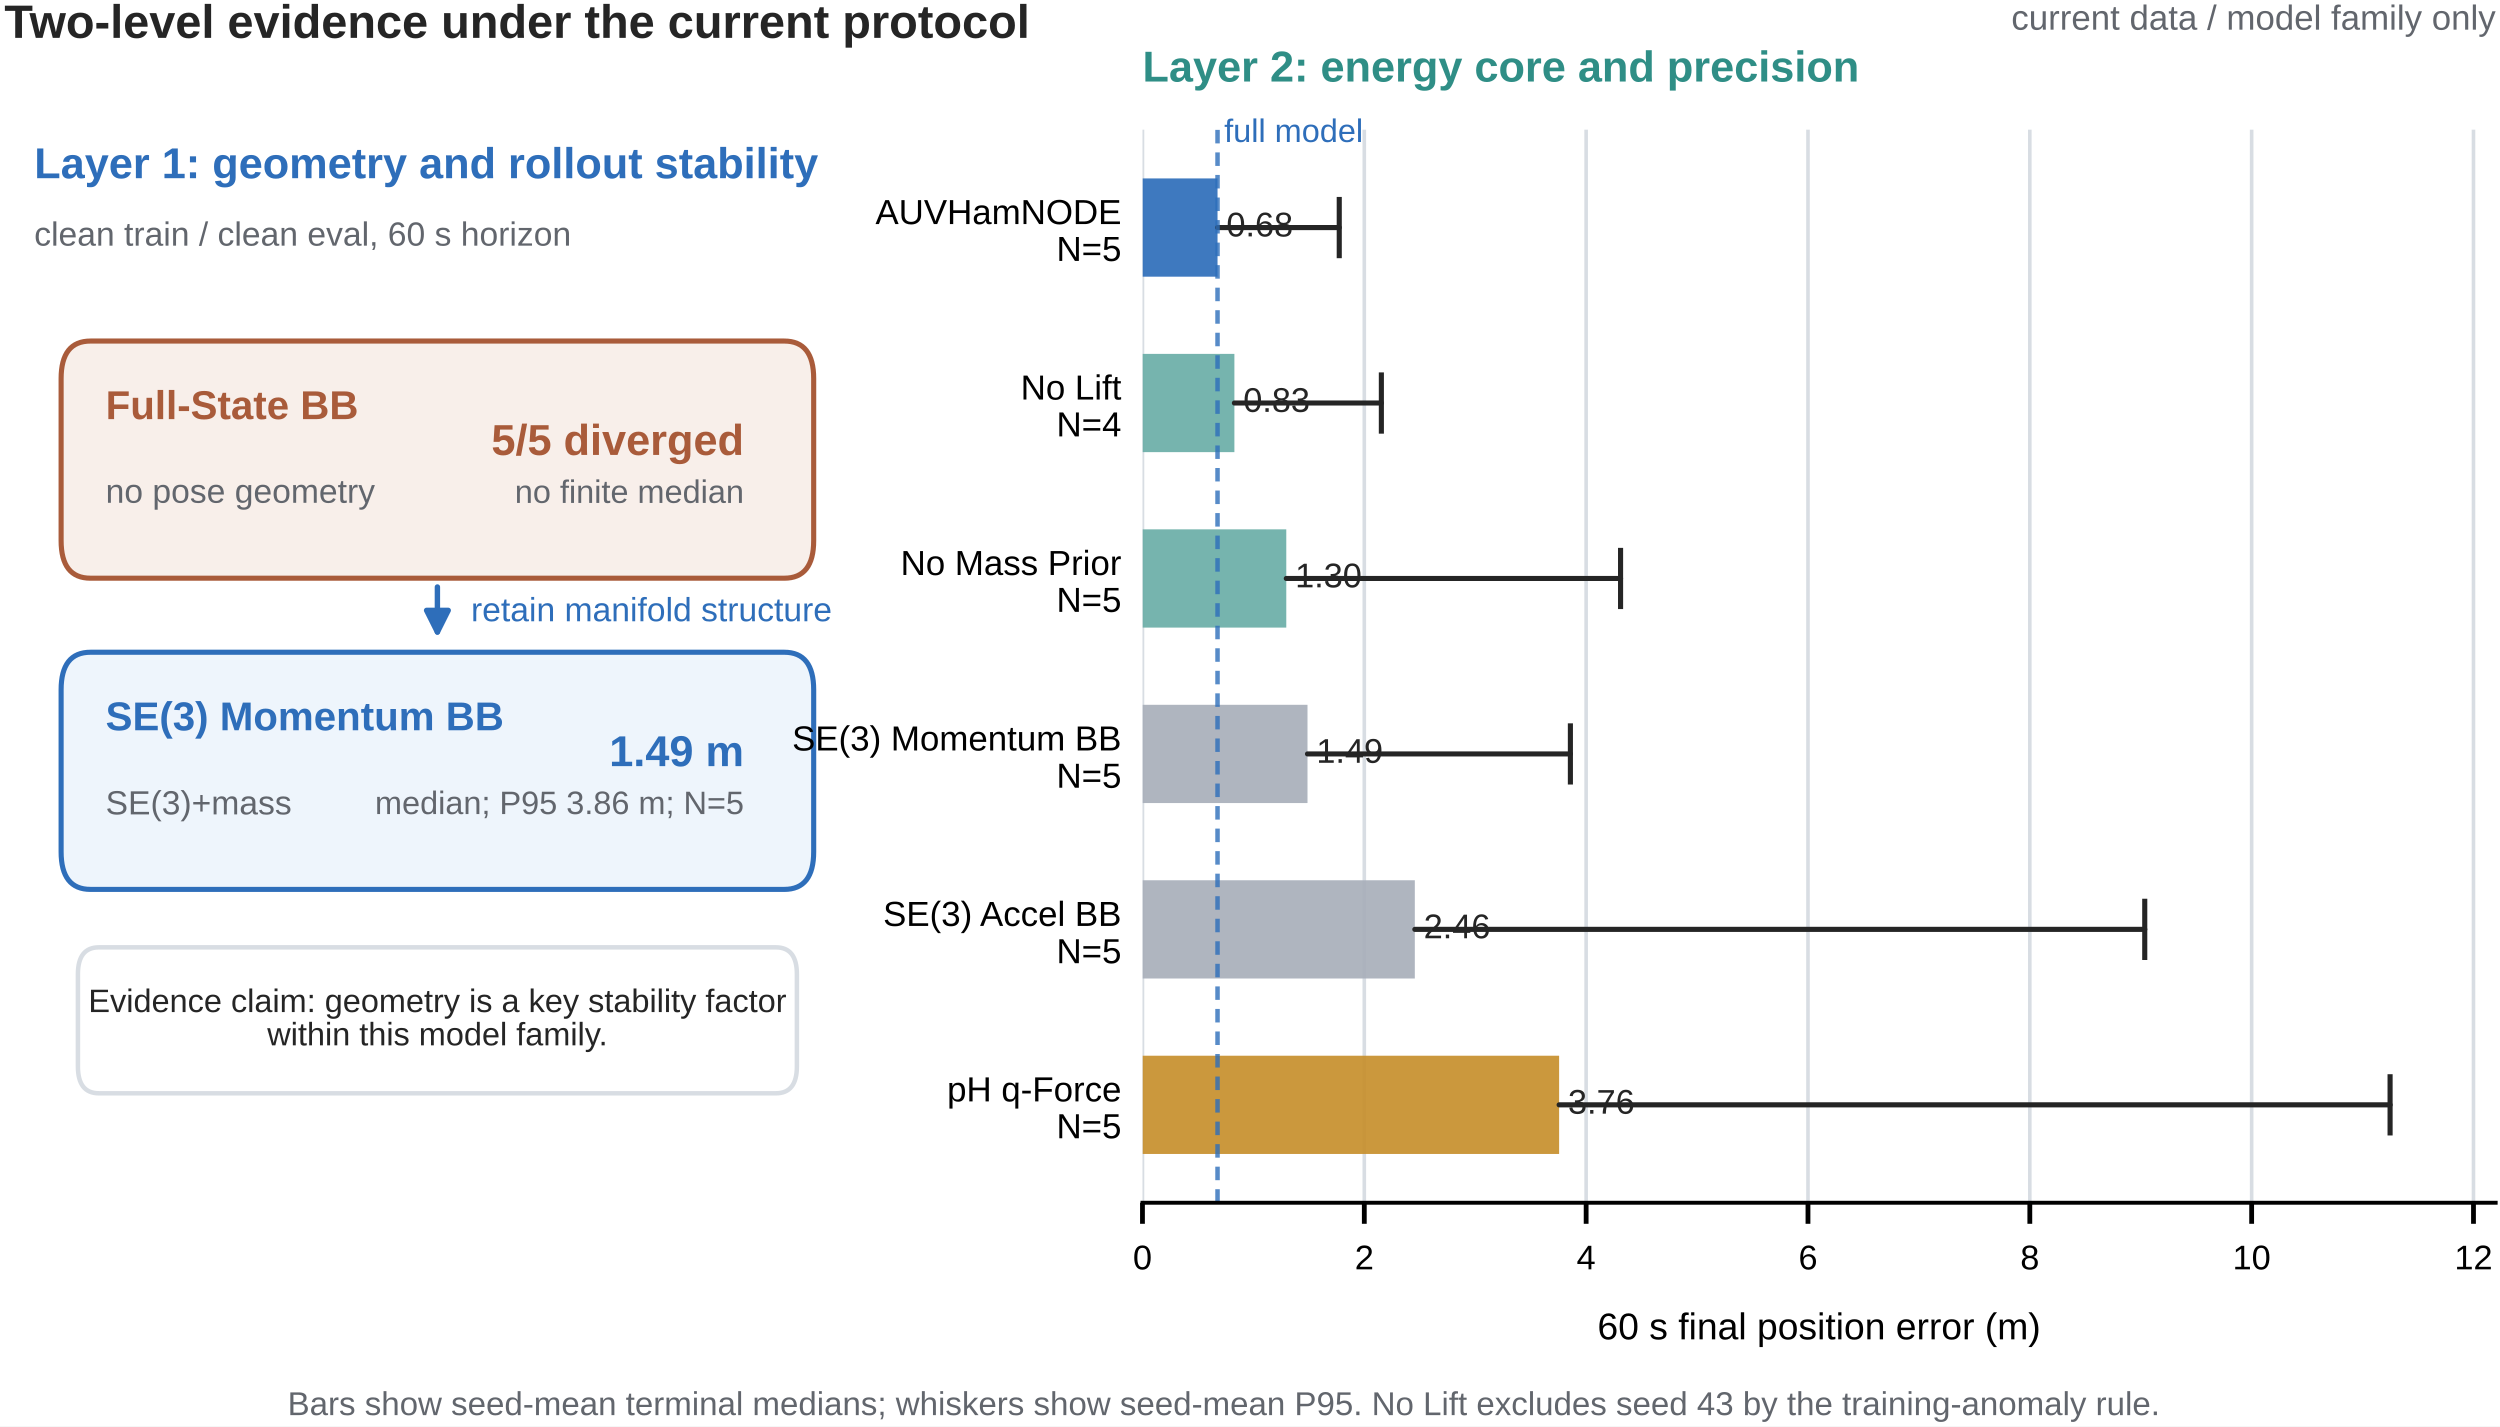
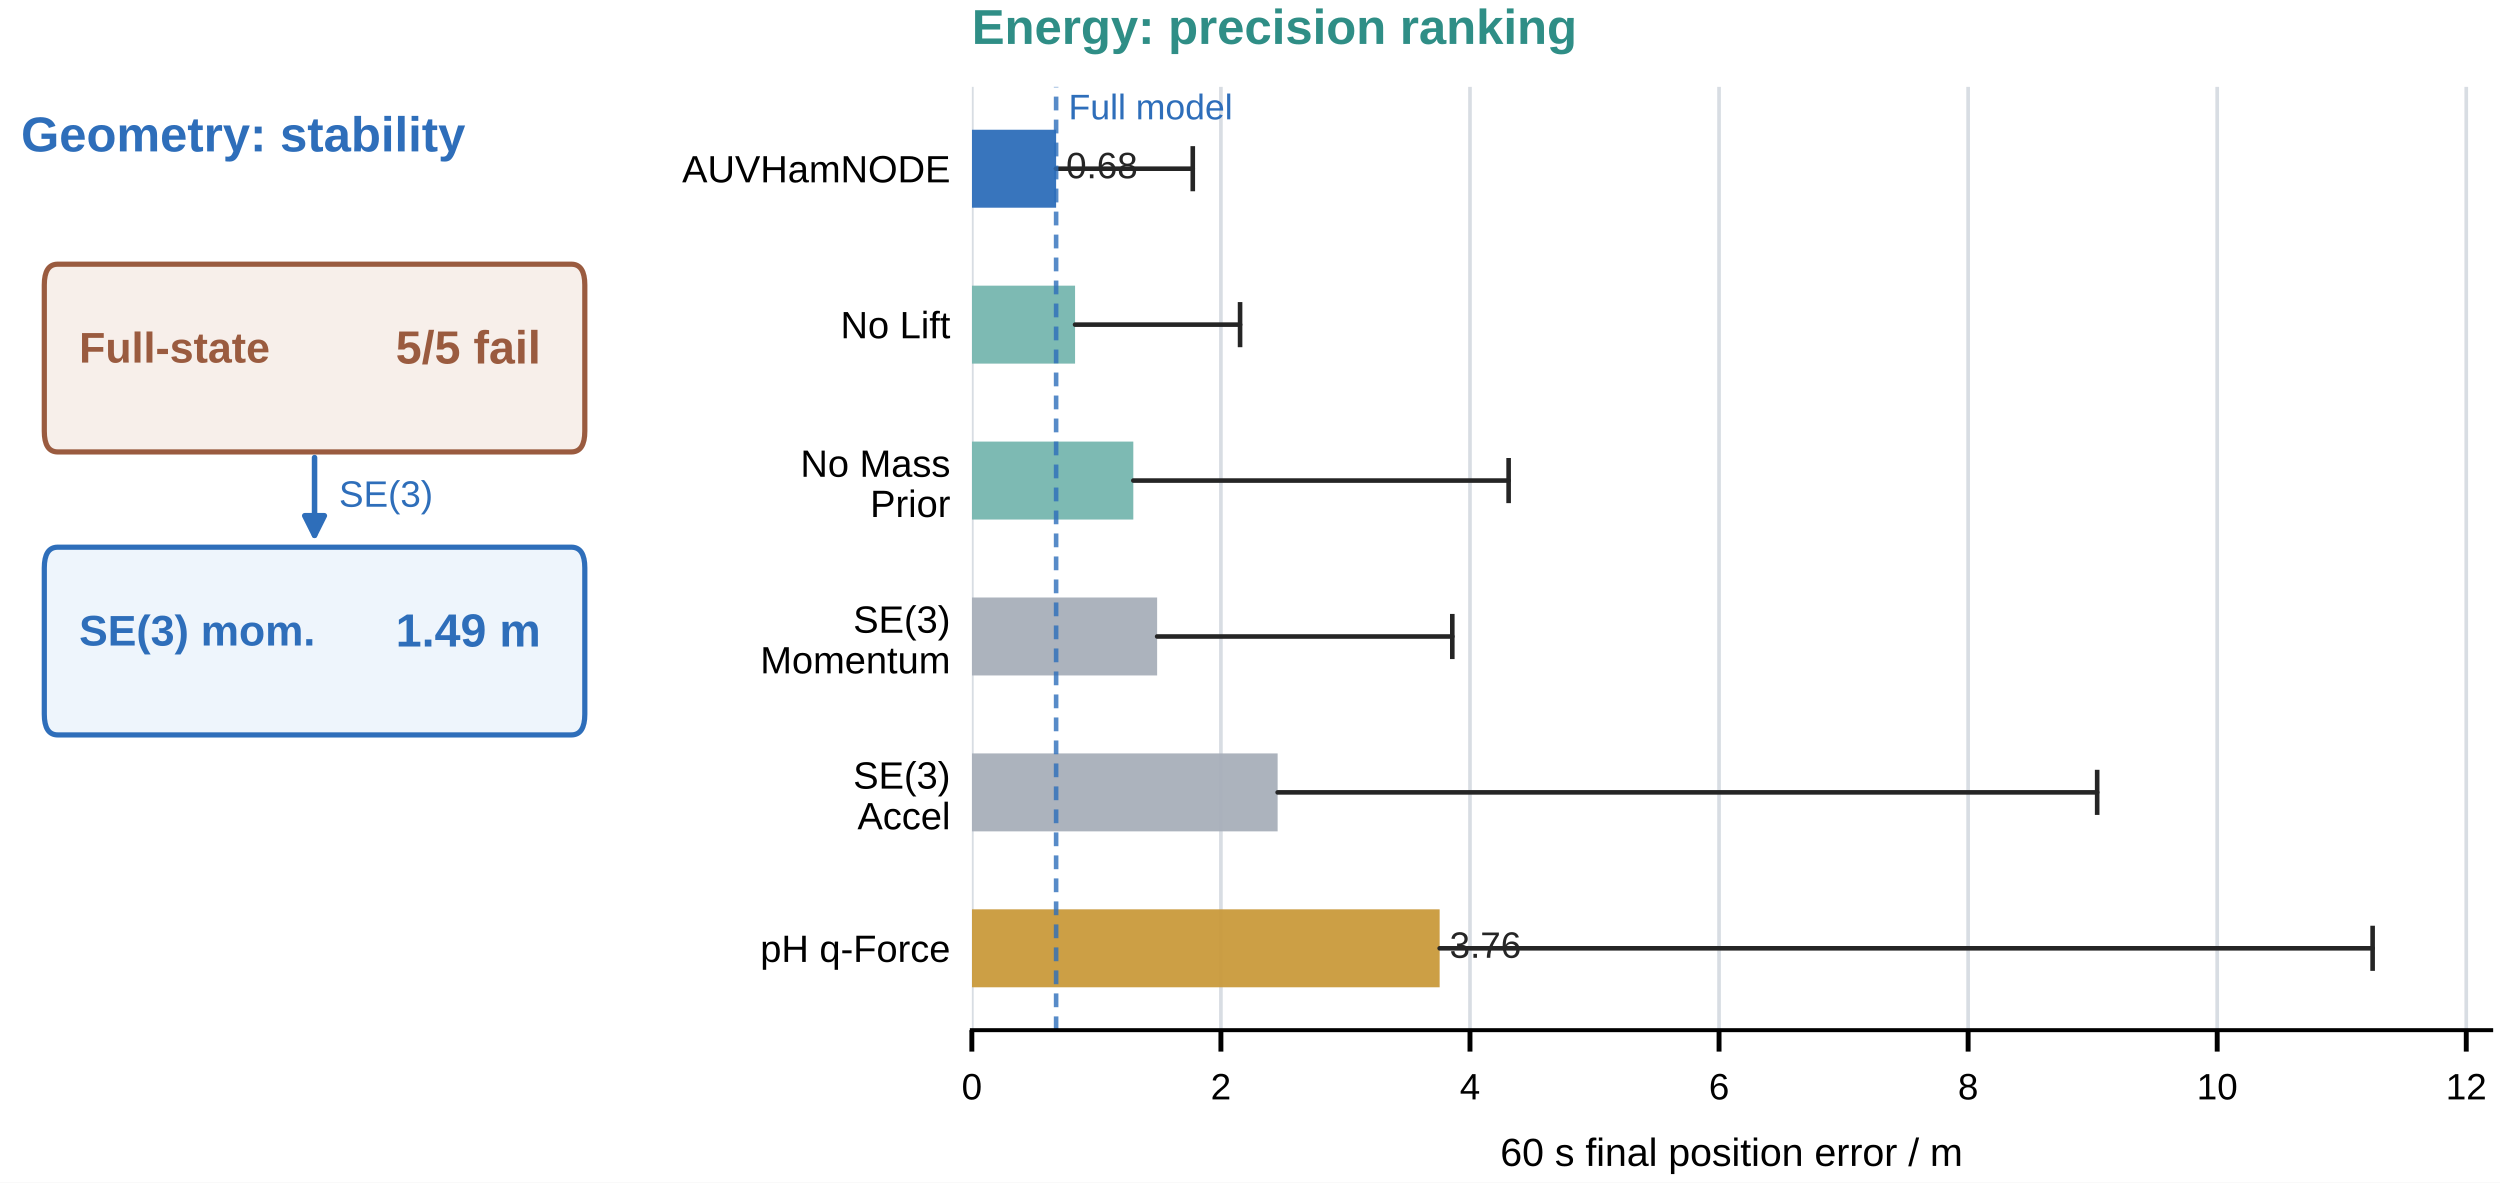
- <svg xmlns="http://www.w3.org/2000/svg" xmlns:xlink="http://www.w3.org/1999/xlink" width="415.944pt" height="237.319pt" viewBox="0 0 415.944 237.319" version="1.1">
+ <svg xmlns="http://www.w3.org/2000/svg" xmlns:xlink="http://www.w3.org/1999/xlink" width="407.714pt" height="192.863pt" viewBox="0 0 407.714 192.863" version="1.1">
  <defs>
    <style type="text/css">*{stroke-linejoin: round; stroke-linecap: butt}</style>
  </defs>
  <g id="figure_1">
    <g id="patch_1">
-       <path d="M 0 237.319  L 415.944 237.319  L 415.944 0  L 0 0  z " style="fill: #ffffff" />
+       <path d="M 0 192.863  L 407.714 192.863  L 407.714 0  L 0 0  z " style="fill: #ffffff" />
    </g>
    <g id="axes_1">
      <g id="patch_2">
-         <path d="M 15.059 96.2  L 130.488 96.2  Q 135.379 96.2 135.379 89.951  L 135.379 62.992  Q 135.379 56.743 130.488 56.743  L 15.059 56.743  Q 10.168 56.743 10.168 62.992  L 10.168 89.951  Q 10.168 96.2 15.059 96.2  z " clip-path="url(#p866311e437)" style="fill: #f8efea; stroke: #a95b3a; stroke-width: 0.85; stroke-linejoin: miter" />
+         <path d="M 9.417 73.702  L 93.179 73.702  Q 95.373 73.702 95.373 70.317  L 95.373 46.472  Q 95.373 43.088 93.179 43.088  L 9.417 43.088  Q 7.224 43.088 7.224 46.472  L 7.224 70.317  Q 7.224 73.702 9.417 73.702  z " clip-path="url(#p7a6b2b78d6)" style="fill: #f7efea; stroke: #9a5b3f; stroke-width: 0.85; stroke-linejoin: miter" />
      </g>
      <g id="patch_3">
-         <path d="M 15.059 147.976  L 130.488 147.976  Q 135.379 147.976 135.379 141.728  L 135.379 114.768  Q 135.379 108.519 130.488 108.519  L 15.059 108.519  Q 10.168 108.519 10.168 114.768  L 10.168 141.728  Q 10.168 147.976 15.059 147.976  z " clip-path="url(#p866311e437)" style="fill: #eef5fc; stroke: #2e6eba; stroke-width: 0.85; stroke-linejoin: miter" />
+         <path d="M 9.417 119.854  L 93.179 119.854  Q 95.373 119.854 95.373 116.469  L 95.373 92.624  Q 95.373 89.24 93.179 89.24  L 9.417 89.24  Q 7.224 89.24 7.224 92.624  L 7.224 116.469  Q 7.224 119.854 9.417 119.854  z " clip-path="url(#p7a6b2b78d6)" style="fill: #eef5fc; stroke: #2e6eba; stroke-width: 0.85; stroke-linejoin: miter" />
+       </g>
+       <g id="text_1">
+         <text style="font-weight: 700; font-size: 8px; font-family: 'Arial', 'Helvetica', 'DejaVu Sans', sans-serif; text-anchor: start; fill: #2e6eba" x="3.434" y="24.697" transform="rotate(-0 3.434333 24.69738)">Geometry: stability</text>
+       </g>
+       <g id="text_2">
+         <text style="font-weight: 700; font-size: 7px; font-family: 'Arial', 'Helvetica', 'DejaVu Sans', sans-serif; text-anchor: start; fill: #9a5b3f" x="12.907" y="59.133" transform="rotate(-0 12.90741 59.13256)">Full-state</text>
+       </g>
+       <g id="text_3">
+         <text style="font-weight: 700; font-size: 7.6px; font-family: 'Arial', 'Helvetica', 'DejaVu Sans', sans-serif; text-anchor: end; fill: #9a5b3f" x="88.193" y="59.288" transform="rotate(-0 88.19347 59.2881)">5/5 fail</text>
+       </g>
+       <g id="text_4">
+         <text style="font-weight: 700; font-size: 7px; font-family: 'Arial', 'Helvetica', 'DejaVu Sans', sans-serif; text-anchor: start; fill: #2e6eba" x="12.907" y="105.281" transform="rotate(-0 12.90741 105.2809)">SE(3) mom.</text>
+       </g>
+       <g id="text_5">
+         <text style="font-weight: 700; font-size: 7.6px; font-family: 'Arial', 'Helvetica', 'DejaVu Sans', sans-serif; text-anchor: end; fill: #2e6eba" x="88.193" y="105.44" transform="rotate(-0 88.19347 105.4397)">1.49 m</text>
      </g>
      <g id="patch_4">
-         <path d="M 16.457 181.899  L 129.09 181.899  Q 132.584 181.899 132.584 177.435  L 132.584 162.081  Q 132.584 157.617 129.09 157.617  L 16.457 157.617  Q 12.963 157.617 12.963 162.081  L 12.963 177.435  Q 12.963 181.899 16.457 181.899  z " clip-path="url(#p866311e437)" style="fill: #ffffff; stroke: #d8dde3; stroke-width: 0.75; stroke-linejoin: miter" />
-       </g>
-       <g id="text_1">
-         <text style="font-weight: 700; font-size: 7.2px; font-family: 'Arial', 'Helvetica', 'DejaVu Sans', sans-serif; text-anchor: start; fill: #2e6eba" x="5.696" y="29.65" transform="rotate(-0 5.69648 29.64986)">Layer 1: geometry and rollout stability</text>
-       </g>
-       <g id="text_2">
-         <text style="font-size: 5.6px; font-family: 'Arial', 'Helvetica', 'DejaVu Sans', sans-serif; text-anchor: start; fill: #62666d" x="5.696" y="40.873" transform="rotate(-0 5.69648 40.87273)">clean train / clean eval, 60 s horizon</text>
-       </g>
-       <g id="text_3">
-         <text style="font-weight: 700; font-size: 6.7px; font-family: 'Arial', 'Helvetica', 'DejaVu Sans', sans-serif; text-anchor: start; fill: #a95b3a" x="17.575" y="69.728" transform="rotate(-0 17.57472 69.72795)">Full-State BB</text>
-       </g>
-       <g id="text_4">
-         <text style="font-size: 5.6px; font-family: 'Arial', 'Helvetica', 'DejaVu Sans', sans-serif; text-anchor: start; fill: #62666d" x="17.575" y="83.656" transform="rotate(-0 17.57472 83.65632)">no pose geometry</text>
-       </g>
-       <g id="text_5">
-         <text style="font-weight: 700; font-size: 7.2px; font-family: 'Arial', 'Helvetica', 'DejaVu Sans', sans-serif; text-anchor: end; fill: #a95b3a" x="123.78" y="75.692" transform="rotate(-0 123.7802 75.69239)">5/5 diverged</text>
+         <path d="M 51.298 74.625  Q 51.298 81.469 51.298 87.307  " style="fill: none; stroke: #2e6eba; stroke-width: 0.9; stroke-linecap: round" />
+         <path d="M 52.898 84.107  L 51.298 87.307  L 49.698 84.107  z " style="fill: #2e6eba; stroke: #2e6eba; stroke-width: 0.9; stroke-linecap: round" />
      </g>
      <g id="text_6">
-         <text style="font-size: 5.4px; font-family: 'Arial', 'Helvetica', 'DejaVu Sans', sans-serif; text-anchor: end; fill: #62666d" x="123.78" y="83.67" transform="rotate(-0 123.7802 83.67024)">no finite median</text>
-       </g>
-       <g id="text_7">
-         <text style="font-weight: 700; font-size: 6.7px; font-family: 'Arial', 'Helvetica', 'DejaVu Sans', sans-serif; text-anchor: start; fill: #2e6eba" x="17.575" y="121.501" transform="rotate(-0 17.57472 121.5009)">SE(3) Momentum BB</text>
-       </g>
-       <g id="text_8">
-         <text style="font-size: 5.6px; font-family: 'Arial', 'Helvetica', 'DejaVu Sans', sans-serif; text-anchor: start; fill: #62666d" x="17.575" y="135.499" transform="rotate(-0 17.57472 135.4994)">SE(3)+mass</text>
-       </g>
-       <g id="text_9">
-         <text style="font-weight: 700; font-size: 7.2px; font-family: 'Arial', 'Helvetica', 'DejaVu Sans', sans-serif; text-anchor: end; fill: #2e6eba" x="123.78" y="127.472" transform="rotate(-0 123.7802 127.4719)">1.49 m</text>
-       </g>
-       <g id="text_10">
-         <text style="font-size: 5.4px; font-family: 'Arial', 'Helvetica', 'DejaVu Sans', sans-serif; text-anchor: end; fill: #62666d" x="123.78" y="135.446" transform="rotate(-0 123.7802 135.4464)">median; P95 3.86 m; N=5</text>
-       </g>
-       <g id="patch_5">
-         <path d="M 72.774 97.663  Q 72.774 101.912 72.774 105.154  " style="fill: none; stroke: #2e6eba; stroke-width: 0.9; stroke-linecap: round" />
-         <path d="M 74.574 101.554  L 72.774 105.154  L 70.974 101.554  z " style="fill: #2e6eba; stroke: #2e6eba; stroke-width: 0.9; stroke-linecap: round" />
-       </g>
-       <g id="text_11">
-         <text style="font-size: 5.6px; font-family: 'Arial', 'Helvetica', 'DejaVu Sans', sans-serif; text-anchor: start; fill: #2e6eba" x="78.363" y="103.361" transform="rotate(-0 78.36335 103.3612)">retain manifold structure</text>
-       </g>
-       <g id="text_12">
-         <text style="font-size: 5.4px; font-family: 'Arial', 'Helvetica', 'DejaVu Sans', sans-serif; fill: #252525" transform="translate(14.70419 168.3857)">Evidence claim: geometry is a key stability factor</text>
-         <text style="font-size: 5.4px; font-family: 'Arial', 'Helvetica', 'DejaVu Sans', sans-serif; fill: #252525" transform="translate(44.46452 173.925)">within this model family.</text>
+         <text style="font-size: 6px; font-family: 'Arial', 'Helvetica', 'DejaVu Sans', sans-serif; text-anchor: start; fill: #2e6eba" x="55.287" y="82.639" transform="rotate(-0 55.28698 82.63863)">SE(3)</text>
      </g>
    </g>
    <g id="axes_2">
-       <g id="patch_6">
-         <path d="M 190.081 200.11  L 415.224 200.11  L 415.224 21.571  L 190.081 21.571  z " style="fill: #ffffff" />
+       <g id="patch_5">
+         <path d="M 158.494 168.005  L 406.274 168.005  L 406.274 14.166  L 158.494 14.166  z " style="fill: #ffffff" />
      </g>
      <g id="matplotlib.axis_1">
        <g id="xtick_1">
          <g id="line2d_1">
-             <path d="M 190.081 200.11  L 190.081 21.571  " clip-path="url(#pee77ec0798)" style="fill: none; stroke: #d8dde3; stroke-width: 0.6; stroke-linecap: square" />
+             <path d="M 158.494 168.005  L 158.494 14.166  " clip-path="url(#pdcb88eda1e)" style="fill: none; stroke: #d8dde3; stroke-width: 0.6; stroke-linecap: square" />
          </g>
          <g id="line2d_2">
            <defs>
-               <path id="mfe7121d5be" d="M 0 0  L 0 3.5  " style="stroke: #000000; stroke-width: 0.8" />
+               <path id="mcc5ef42382" d="M 0 0  L 0 3.5  " style="stroke: #000000; stroke-width: 0.8" />
            </defs>
            <g>
-               <use xlink:href="#mfe7121d5be" x="190.081" y="200.11" style="stroke: #000000; stroke-width: 0.8" />
-             </g>
-           </g>
-           <g id="text_13">
-             <text style="font-size: 5.7px; font-family: 'Arial', 'Helvetica', 'DejaVu Sans', sans-serif; text-anchor: middle" x="190.081" y="211.19" transform="rotate(-0 190.0809 211.1896)">0</text>
+               <use xlink:href="#mcc5ef42382" x="158.494" y="168.005" style="stroke: #000000; stroke-width: 0.8" />
+             </g>
+           </g>
+           <g id="text_7">
+             <text style="font-size: 6px; font-family: 'Arial', 'Helvetica', 'DejaVu Sans', sans-serif; text-anchor: middle" x="158.494" y="179.3" transform="rotate(-0 158.4937 179.2997)">0</text>
          </g>
        </g>
        <g id="xtick_2">
          <g id="line2d_3">
-             <path d="M 226.99 200.11  L 226.99 21.571  " clip-path="url(#pee77ec0798)" style="fill: none; stroke: #d8dde3; stroke-width: 0.6; stroke-linecap: square" />
+             <path d="M 199.113 168.005  L 199.113 14.166  " clip-path="url(#pdcb88eda1e)" style="fill: none; stroke: #d8dde3; stroke-width: 0.6; stroke-linecap: square" />
          </g>
          <g id="line2d_4">
            <g>
-               <use xlink:href="#mfe7121d5be" x="226.99" y="200.11" style="stroke: #000000; stroke-width: 0.8" />
-             </g>
-           </g>
-           <g id="text_14">
-             <text style="font-size: 5.7px; font-family: 'Arial', 'Helvetica', 'DejaVu Sans', sans-serif; text-anchor: middle" x="226.99" y="211.19" transform="rotate(-0 226.9896 211.1896)">2</text>
+               <use xlink:href="#mcc5ef42382" x="199.113" y="168.005" style="stroke: #000000; stroke-width: 0.8" />
+             </g>
+           </g>
+           <g id="text_8">
+             <text style="font-size: 6px; font-family: 'Arial', 'Helvetica', 'DejaVu Sans', sans-serif; text-anchor: middle" x="199.113" y="179.3" transform="rotate(-0 199.1135 179.2997)">2</text>
          </g>
        </g>
        <g id="xtick_3">
          <g id="line2d_5">
-             <path d="M 263.898 200.11  L 263.898 21.571  " clip-path="url(#pee77ec0798)" style="fill: none; stroke: #d8dde3; stroke-width: 0.6; stroke-linecap: square" />
+             <path d="M 239.733 168.005  L 239.733 14.166  " clip-path="url(#pdcb88eda1e)" style="fill: none; stroke: #d8dde3; stroke-width: 0.6; stroke-linecap: square" />
          </g>
          <g id="line2d_6">
            <g>
-               <use xlink:href="#mfe7121d5be" x="263.898" y="200.11" style="stroke: #000000; stroke-width: 0.8" />
-             </g>
-           </g>
-           <g id="text_15">
-             <text style="font-size: 5.7px; font-family: 'Arial', 'Helvetica', 'DejaVu Sans', sans-serif; text-anchor: middle" x="263.898" y="211.19" transform="rotate(-0 263.8983 211.1896)">4</text>
+               <use xlink:href="#mcc5ef42382" x="239.733" y="168.005" style="stroke: #000000; stroke-width: 0.8" />
+             </g>
+           </g>
+           <g id="text_9">
+             <text style="font-size: 6px; font-family: 'Arial', 'Helvetica', 'DejaVu Sans', sans-serif; text-anchor: middle" x="239.733" y="179.3" transform="rotate(-0 239.7333 179.2997)">4</text>
          </g>
        </g>
        <g id="xtick_4">
          <g id="line2d_7">
-             <path d="M 300.807 200.11  L 300.807 21.571  " clip-path="url(#pee77ec0798)" style="fill: none; stroke: #d8dde3; stroke-width: 0.6; stroke-linecap: square" />
+             <path d="M 280.353 168.005  L 280.353 14.166  " clip-path="url(#pdcb88eda1e)" style="fill: none; stroke: #d8dde3; stroke-width: 0.6; stroke-linecap: square" />
          </g>
          <g id="line2d_8">
            <g>
-               <use xlink:href="#mfe7121d5be" x="300.807" y="200.11" style="stroke: #000000; stroke-width: 0.8" />
-             </g>
-           </g>
-           <g id="text_16">
-             <text style="font-size: 5.7px; font-family: 'Arial', 'Helvetica', 'DejaVu Sans', sans-serif; text-anchor: middle" x="300.807" y="211.19" transform="rotate(-0 300.807 211.1896)">6</text>
+               <use xlink:href="#mcc5ef42382" x="280.353" y="168.005" style="stroke: #000000; stroke-width: 0.8" />
+             </g>
+           </g>
+           <g id="text_10">
+             <text style="font-size: 6px; font-family: 'Arial', 'Helvetica', 'DejaVu Sans', sans-serif; text-anchor: middle" x="280.353" y="179.3" transform="rotate(-0 280.3531 179.2997)">6</text>
          </g>
        </g>
        <g id="xtick_5">
          <g id="line2d_9">
-             <path d="M 337.716 200.11  L 337.716 21.571  " clip-path="url(#pee77ec0798)" style="fill: none; stroke: #d8dde3; stroke-width: 0.6; stroke-linecap: square" />
+             <path d="M 320.973 168.005  L 320.973 14.166  " clip-path="url(#pdcb88eda1e)" style="fill: none; stroke: #d8dde3; stroke-width: 0.6; stroke-linecap: square" />
          </g>
          <g id="line2d_10">
            <g>
-               <use xlink:href="#mfe7121d5be" x="337.716" y="200.11" style="stroke: #000000; stroke-width: 0.8" />
-             </g>
-           </g>
-           <g id="text_17">
-             <text style="font-size: 5.7px; font-family: 'Arial', 'Helvetica', 'DejaVu Sans', sans-serif; text-anchor: middle" x="337.716" y="211.19" transform="rotate(-0 337.7157 211.1896)">8</text>
+               <use xlink:href="#mcc5ef42382" x="320.973" y="168.005" style="stroke: #000000; stroke-width: 0.8" />
+             </g>
+           </g>
+           <g id="text_11">
+             <text style="font-size: 6px; font-family: 'Arial', 'Helvetica', 'DejaVu Sans', sans-serif; text-anchor: middle" x="320.973" y="179.3" transform="rotate(-0 320.9728 179.2997)">8</text>
          </g>
        </g>
        <g id="xtick_6">
          <g id="line2d_11">
-             <path d="M 374.624 200.11  L 374.624 21.571  " clip-path="url(#pee77ec0798)" style="fill: none; stroke: #d8dde3; stroke-width: 0.6; stroke-linecap: square" />
+             <path d="M 361.593 168.005  L 361.593 14.166  " clip-path="url(#pdcb88eda1e)" style="fill: none; stroke: #d8dde3; stroke-width: 0.6; stroke-linecap: square" />
          </g>
          <g id="line2d_12">
            <g>
-               <use xlink:href="#mfe7121d5be" x="374.624" y="200.11" style="stroke: #000000; stroke-width: 0.8" />
-             </g>
-           </g>
-           <g id="text_18">
-             <text style="font-size: 5.7px; font-family: 'Arial', 'Helvetica', 'DejaVu Sans', sans-serif; text-anchor: middle" x="374.624" y="211.19" transform="rotate(-0 374.6244 211.1896)">10</text>
+               <use xlink:href="#mcc5ef42382" x="361.593" y="168.005" style="stroke: #000000; stroke-width: 0.8" />
+             </g>
+           </g>
+           <g id="text_12">
+             <text style="font-size: 6px; font-family: 'Arial', 'Helvetica', 'DejaVu Sans', sans-serif; text-anchor: middle" x="361.593" y="179.3" transform="rotate(-0 361.5926 179.2997)">10</text>
          </g>
        </g>
        <g id="xtick_7">
          <g id="line2d_13">
-             <path d="M 411.533 200.11  L 411.533 21.571  " clip-path="url(#pee77ec0798)" style="fill: none; stroke: #d8dde3; stroke-width: 0.6; stroke-linecap: square" />
+             <path d="M 402.212 168.005  L 402.212 14.166  " clip-path="url(#pdcb88eda1e)" style="fill: none; stroke: #d8dde3; stroke-width: 0.6; stroke-linecap: square" />
          </g>
          <g id="line2d_14">
            <g>
-               <use xlink:href="#mfe7121d5be" x="411.533" y="200.11" style="stroke: #000000; stroke-width: 0.8" />
-             </g>
-           </g>
-           <g id="text_19">
-             <text style="font-size: 5.7px; font-family: 'Arial', 'Helvetica', 'DejaVu Sans', sans-serif; text-anchor: middle" x="411.533" y="211.19" transform="rotate(-0 411.5331 211.1896)">12</text>
-           </g>
-         </g>
-         <g id="text_20">
-           <text style="font-size: 6.2px; font-family: 'Arial', 'Helvetica', 'DejaVu Sans', sans-serif; text-anchor: middle" x="302.652" y="222.836" transform="rotate(-0 302.6525 222.8358)">60 s final position error (m)</text>
+               <use xlink:href="#mcc5ef42382" x="402.212" y="168.005" style="stroke: #000000; stroke-width: 0.8" />
+             </g>
+           </g>
+           <g id="text_13">
+             <text style="font-size: 6px; font-family: 'Arial', 'Helvetica', 'DejaVu Sans', sans-serif; text-anchor: middle" x="402.212" y="179.3" transform="rotate(-0 402.2124 179.2997)">12</text>
+           </g>
+         </g>
+         <g id="text_14">
+           <text style="font-size: 6.4px; font-family: 'Arial', 'Helvetica', 'DejaVu Sans', sans-serif; text-anchor: middle" x="282.384" y="190.151" transform="rotate(-0 282.384 190.1512)">60 s final position error / m</text>
        </g>
      </g>
      <g id="matplotlib.axis_2">
        <g id="ytick_1">
          <g id="line2d_15" />
-           <g id="text_21">
-             <text style="font-size: 5.8px; font-family: 'Arial', 'Helvetica', 'DejaVu Sans', sans-serif" transform="translate(145.6519 37.28397)">AUVHamNODE</text>
-             <text style="font-size: 5.8px; font-family: 'Arial', 'Helvetica', 'DejaVu Sans', sans-serif" transform="translate(175.7793 43.41856)">N=5</text>
+           <g id="text_15">
+             <text style="font-size: 6.2px; font-family: 'Arial', 'Helvetica', 'DejaVu Sans', sans-serif; text-anchor: end" x="154.994" y="29.735" transform="rotate(-0 154.9937 29.73482)">AUVHamNODE</text>
          </g>
        </g>
        <g id="ytick_2">
          <g id="line2d_16" />
-           <g id="text_22">
-             <text style="font-size: 5.8px; font-family: 'Arial', 'Helvetica', 'DejaVu Sans', sans-serif" transform="translate(169.8189 66.47599)">No Lift</text>
-             <text style="font-size: 5.8px; font-family: 'Arial', 'Helvetica', 'DejaVu Sans', sans-serif" transform="translate(175.7793 72.61058)">N=4</text>
+           <g id="text_16">
+             <text style="font-size: 6.2px; font-family: 'Arial', 'Helvetica', 'DejaVu Sans', sans-serif; text-anchor: end" x="154.994" y="55.163" transform="rotate(-0 154.9937 55.16272)">No Lift</text>
          </g>
        </g>
        <g id="ytick_3">
          <g id="line2d_17" />
-           <g id="text_23">
-             <text style="font-size: 5.8px; font-family: 'Arial', 'Helvetica', 'DejaVu Sans', sans-serif" transform="translate(149.8424 95.66801)">No Mass Prior</text>
-             <text style="font-size: 5.8px; font-family: 'Arial', 'Helvetica', 'DejaVu Sans', sans-serif" transform="translate(175.7793 101.8026)">N=5</text>
+           <g id="text_17">
+             <text style="font-size: 6.2px; font-family: 'Arial', 'Helvetica', 'DejaVu Sans', sans-serif" transform="translate(130.5337 77.75557)">No Mass</text>
+             <text style="font-size: 6.2px; font-family: 'Arial', 'Helvetica', 'DejaVu Sans', sans-serif" transform="translate(141.9039 84.31324)">Prior</text>
          </g>
        </g>
        <g id="ytick_4">
          <g id="line2d_18" />
-           <g id="text_24">
-             <text style="font-size: 5.8px; font-family: 'Arial', 'Helvetica', 'DejaVu Sans', sans-serif" transform="translate(131.789 124.8614)">SE(3) Momentum BB</text>
-             <text style="font-size: 5.8px; font-family: 'Arial', 'Helvetica', 'DejaVu Sans', sans-serif" transform="translate(175.7793 131.064)">N=5</text>
+           <g id="text_18">
+             <text style="font-size: 6.2px; font-family: 'Arial', 'Helvetica', 'DejaVu Sans', sans-serif" transform="translate(139.1459 103.1849)">SE(3)</text>
+             <text style="font-size: 6.2px; font-family: 'Arial', 'Helvetica', 'DejaVu Sans', sans-serif" transform="translate(123.9869 109.8152)">Momentum</text>
          </g>
        </g>
        <g id="ytick_5">
          <g id="line2d_19" />
-           <g id="text_25">
-             <text style="font-size: 5.8px; font-family: 'Arial', 'Helvetica', 'DejaVu Sans', sans-serif" transform="translate(146.9316 154.0534)">SE(3) Accel BB</text>
-             <text style="font-size: 5.8px; font-family: 'Arial', 'Helvetica', 'DejaVu Sans', sans-serif" transform="translate(175.7793 160.256)">N=5</text>
+           <g id="text_19">
+             <text style="font-size: 6.2px; font-family: 'Arial', 'Helvetica', 'DejaVu Sans', sans-serif" transform="translate(139.1459 128.6128)">SE(3)</text>
+             <text style="font-size: 6.2px; font-family: 'Arial', 'Helvetica', 'DejaVu Sans', sans-serif" transform="translate(139.8328 135.2431)">Accel</text>
          </g>
        </g>
        <g id="ytick_6">
          <g id="line2d_20" />
-           <g id="text_26">
-             <text style="font-size: 5.8px; font-family: 'Arial', 'Helvetica', 'DejaVu Sans', sans-serif" transform="translate(157.5746 183.2441)">pH q-Force</text>
-             <text style="font-size: 5.8px; font-family: 'Arial', 'Helvetica', 'DejaVu Sans', sans-serif" transform="translate(175.7793 189.3787)">N=5</text>
-           </g>
-         </g>
+           <g id="text_20">
+             <text style="font-size: 6.2px; font-family: 'Arial', 'Helvetica', 'DejaVu Sans', sans-serif; text-anchor: end" x="154.994" y="156.874" transform="rotate(-0 154.9937 156.8743)">pH q-Force</text>
+           </g>
+         </g>
+       </g>
+       <g id="patch_6">
+         <path d="M 158.494 33.873  L 172.237 33.873  L 172.237 21.159  L 158.494 21.159  z " clip-path="url(#pdcb88eda1e)" style="fill: #2e6eba; opacity: 0.95" />
      </g>
      <g id="patch_7">
-         <path d="M 190.081 46.034  L 202.569 46.034  L 202.569 29.687  L 190.081 29.687  z " clip-path="url(#pee77ec0798)" style="fill: #2e6eba; opacity: 0.92" />
+         <path d="M 158.494 59.301  L 175.327 59.301  L 175.327 46.587  L 158.494 46.587  z " clip-path="url(#pdcb88eda1e)" style="fill: #77b7af; opacity: 0.95" />
      </g>
      <g id="patch_8">
-         <path d="M 190.081 75.226  L 205.376 75.226  L 205.376 58.879  L 190.081 58.879  z " clip-path="url(#pee77ec0798)" style="fill: #6aaea7; opacity: 0.92" />
+         <path d="M 158.494 84.729  L 184.827 84.729  L 184.827 72.015  L 158.494 72.015  z " clip-path="url(#pdcb88eda1e)" style="fill: #77b7af; opacity: 0.95" />
      </g>
      <g id="patch_9">
-         <path d="M 190.081 104.418  L 214.009 104.418  L 214.009 88.071  L 190.081 88.071  z " clip-path="url(#pee77ec0798)" style="fill: #6aaea7; opacity: 0.92" />
+         <path d="M 158.494 110.157  L 188.713 110.157  L 188.713 97.443  L 158.494 97.443  z " clip-path="url(#pdcb88eda1e)" style="fill: #a8afba; opacity: 0.95" />
      </g>
      <g id="patch_10">
-         <path d="M 190.081 133.61  L 217.539 133.61  L 217.539 117.263  L 190.081 117.263  z " clip-path="url(#pee77ec0798)" style="fill: #a8afba; opacity: 0.92" />
+         <path d="M 158.494 135.584  L 208.365 135.584  L 208.365 122.871  L 158.494 122.871  z " clip-path="url(#pdcb88eda1e)" style="fill: #a8afba; opacity: 0.95" />
      </g>
      <g id="patch_11">
-         <path d="M 190.081 162.802  L 235.396 162.802  L 235.396 146.455  L 190.081 146.455  z " clip-path="url(#pee77ec0798)" style="fill: #a8afba; opacity: 0.92" />
+         <path d="M 158.494 161.012  L 234.786 161.012  L 234.786 148.298  L 158.494 148.298  z " clip-path="url(#pdcb88eda1e)" style="fill: #c99a3c; opacity: 0.95" />
+       </g>
+       <g id="line2d_21">
+         <path d="M 172.237 27.516  L 194.525 27.516  " clip-path="url(#pdcb88eda1e)" style="fill: none; stroke: #252525; stroke-width: 0.75; stroke-linecap: round" />
+       </g>
+       <g id="line2d_22">
+         <path d="M 194.525 30.822  L 194.525 24.21  " clip-path="url(#pdcb88eda1e)" style="fill: none; stroke: #252525; stroke-width: 0.75; stroke-linecap: square" />
+       </g>
+       <g id="line2d_23">
+         <path d="M 175.327 52.944  L 202.237 52.944  " clip-path="url(#pdcb88eda1e)" style="fill: none; stroke: #252525; stroke-width: 0.75; stroke-linecap: round" />
+       </g>
+       <g id="line2d_24">
+         <path d="M 202.237 56.249  L 202.237 49.638  " clip-path="url(#pdcb88eda1e)" style="fill: none; stroke: #252525; stroke-width: 0.75; stroke-linecap: square" />
+       </g>
+       <g id="line2d_25">
+         <path d="M 184.827 78.372  L 246.035 78.372  " clip-path="url(#pdcb88eda1e)" style="fill: none; stroke: #252525; stroke-width: 0.75; stroke-linecap: round" />
+       </g>
+       <g id="line2d_26">
+         <path d="M 246.035 81.677  L 246.035 75.066  " clip-path="url(#pdcb88eda1e)" style="fill: none; stroke: #252525; stroke-width: 0.75; stroke-linecap: square" />
+       </g>
+       <g id="line2d_27">
+         <path d="M 188.713 103.8  L 236.849 103.8  " clip-path="url(#pdcb88eda1e)" style="fill: none; stroke: #252525; stroke-width: 0.75; stroke-linecap: round" />
+       </g>
+       <g id="line2d_28">
+         <path d="M 236.849 107.105  L 236.849 100.494  " clip-path="url(#pdcb88eda1e)" style="fill: none; stroke: #252525; stroke-width: 0.75; stroke-linecap: square" />
+       </g>
+       <g id="line2d_29">
+         <path d="M 208.365 129.228  L 342.018 129.228  " clip-path="url(#pdcb88eda1e)" style="fill: none; stroke: #252525; stroke-width: 0.75; stroke-linecap: round" />
+       </g>
+       <g id="line2d_30">
+         <path d="M 342.018 132.533  L 342.018 125.922  " clip-path="url(#pdcb88eda1e)" style="fill: none; stroke: #252525; stroke-width: 0.75; stroke-linecap: square" />
+       </g>
+       <g id="line2d_31">
+         <path d="M 234.786 154.655  L 386.941 154.655  " clip-path="url(#pdcb88eda1e)" style="fill: none; stroke: #252525; stroke-width: 0.75; stroke-linecap: round" />
+       </g>
+       <g id="line2d_32">
+         <path d="M 386.941 157.961  L 386.941 151.35  " clip-path="url(#pdcb88eda1e)" style="fill: none; stroke: #252525; stroke-width: 0.75; stroke-linecap: square" />
+       </g>
+       <g id="line2d_33">
+         <path d="M 172.237 168.005  L 172.237 14.166  " clip-path="url(#pdcb88eda1e)" style="fill: none; stroke-dasharray: 2.25,1.5; stroke-dashoffset: 0; stroke: #2e6eba; stroke-opacity: 0.8; stroke-width: 0.75" />
      </g>
      <g id="patch_12">
-         <path d="M 190.081 191.994  L 259.403 191.994  L 259.403 175.647  L 190.081 175.647  z " clip-path="url(#pee77ec0798)" style="fill: #c78f2d; opacity: 0.92" />
-       </g>
-       <g id="line2d_21">
-         <path d="M 202.569 37.86  L 222.821 37.86  " clip-path="url(#pee77ec0798)" style="fill: none; stroke: #252525; stroke-width: 0.85; stroke-linecap: round" />
-       </g>
-       <g id="line2d_22">
-         <path d="M 222.821 42.531  L 222.821 33.19  " clip-path="url(#pee77ec0798)" style="fill: none; stroke: #252525; stroke-width: 0.85; stroke-linecap: square" />
-       </g>
-       <g id="line2d_23">
-         <path d="M 205.376 67.052  L 229.828 67.052  " clip-path="url(#pee77ec0798)" style="fill: none; stroke: #252525; stroke-width: 0.85; stroke-linecap: round" />
-       </g>
-       <g id="line2d_24">
-         <path d="M 229.828 71.723  L 229.828 62.382  " clip-path="url(#pee77ec0798)" style="fill: none; stroke: #252525; stroke-width: 0.85; stroke-linecap: square" />
-       </g>
-       <g id="line2d_25">
-         <path d="M 214.009 96.244  L 269.625 96.244  " clip-path="url(#pee77ec0798)" style="fill: none; stroke: #252525; stroke-width: 0.85; stroke-linecap: round" />
-       </g>
-       <g id="line2d_26">
-         <path d="M 269.625 100.915  L 269.625 91.574  " clip-path="url(#pee77ec0798)" style="fill: none; stroke: #252525; stroke-width: 0.85; stroke-linecap: square" />
-       </g>
-       <g id="line2d_27">
-         <path d="M 217.539 125.436  L 261.278 125.436  " clip-path="url(#pee77ec0798)" style="fill: none; stroke: #252525; stroke-width: 0.85; stroke-linecap: round" />
-       </g>
-       <g id="line2d_28">
-         <path d="M 261.278 130.107  L 261.278 120.766  " clip-path="url(#pee77ec0798)" style="fill: none; stroke: #252525; stroke-width: 0.85; stroke-linecap: square" />
-       </g>
-       <g id="line2d_29">
-         <path d="M 235.396 154.628  L 356.838 154.628  " clip-path="url(#pee77ec0798)" style="fill: none; stroke: #252525; stroke-width: 0.85; stroke-linecap: round" />
-       </g>
-       <g id="line2d_30">
-         <path d="M 356.838 159.299  L 356.838 149.958  " clip-path="url(#pee77ec0798)" style="fill: none; stroke: #252525; stroke-width: 0.85; stroke-linecap: square" />
-       </g>
-       <g id="line2d_31">
-         <path d="M 259.403 183.82  L 397.657 183.82  " clip-path="url(#pee77ec0798)" style="fill: none; stroke: #252525; stroke-width: 0.85; stroke-linecap: round" />
-       </g>
-       <g id="line2d_32">
-         <path d="M 397.657 188.491  L 397.657 179.15  " clip-path="url(#pee77ec0798)" style="fill: none; stroke: #252525; stroke-width: 0.85; stroke-linecap: square" />
-       </g>
-       <g id="line2d_33">
-         <path d="M 202.569 200.11  L 202.569 21.571  " clip-path="url(#pee77ec0798)" style="fill: none; stroke-dasharray: 2.25,1.5; stroke-dashoffset: 0; stroke: #2e6eba; stroke-opacity: 0.8; stroke-width: 0.75" />
-       </g>
-       <g id="patch_13">
-         <path d="M 190.081 200.11  L 415.224 200.11  " style="fill: none; stroke: #000000; stroke-width: 0.65; stroke-linejoin: miter; stroke-linecap: square" />
-       </g>
-       <g id="text_27">
-         <text style="font-size: 5.7px; font-family: 'Arial', 'Helvetica', 'DejaVu Sans', sans-serif; text-anchor: start; fill: #252525" x="204.045" y="39.334" transform="rotate(-0 204.0453 39.33389)">0.68</text>
-       </g>
-       <g id="text_28">
-         <text style="font-size: 5.7px; font-family: 'Arial', 'Helvetica', 'DejaVu Sans', sans-serif; text-anchor: start; fill: #252525" x="206.852" y="68.526" transform="rotate(-0 206.8522 68.52591)">0.83</text>
-       </g>
-       <g id="text_29">
-         <text style="font-size: 5.7px; font-family: 'Arial', 'Helvetica', 'DejaVu Sans', sans-serif; text-anchor: start; fill: #252525" x="215.485" y="97.718" transform="rotate(-0 215.4852 97.71793)">1.30</text>
-       </g>
-       <g id="text_30">
-         <text style="font-size: 5.7px; font-family: 'Arial', 'Helvetica', 'DejaVu Sans', sans-serif; text-anchor: start; fill: #252525" x="219.015" y="126.91" transform="rotate(-0 219.0155 126.9099)">1.49</text>
-       </g>
-       <g id="text_31">
-         <text style="font-size: 5.7px; font-family: 'Arial', 'Helvetica', 'DejaVu Sans', sans-serif; text-anchor: start; fill: #252525" x="236.872" y="156.102" transform="rotate(-0 236.8719 156.102)">2.46</text>
-       </g>
-       <g id="text_32">
-         <text style="font-size: 5.7px; font-family: 'Arial', 'Helvetica', 'DejaVu Sans', sans-serif; text-anchor: start; fill: #252525" x="260.879" y="185.294" transform="rotate(-0 260.8792 185.294)">3.76</text>
-       </g>
-       <g id="text_33">
-         <text style="font-size: 5.4px; font-family: 'Arial', 'Helvetica', 'DejaVu Sans', sans-serif; text-anchor: start; fill: #2e6eba" x="203.676" y="23.627" transform="rotate(-0 203.6762 23.62651)">full model</text>
-       </g>
-       <g id="text_34">
-         <text style="font-weight: 700; font-size: 7.2px; font-family: 'Arial', 'Helvetica', 'DejaVu Sans', sans-serif; text-anchor: start; fill: #2f8e86" x="190.081" y="13.571" transform="rotate(-0 190.0809 13.5712)">Layer 2: energy core and precision</text>
-       </g>
-     </g>
-     <g id="text_35">
-       <text style="font-weight: 700; font-size: 7.8px; font-family: 'Arial', 'Helvetica', 'DejaVu Sans', sans-serif; text-anchor: start; fill: #252525" x="0.72" y="6.303" transform="rotate(-0 0.72 6.303094)">Two-level evidence under the current protocol</text>
-     </g>
-     <g id="text_36">
-       <text style="font-size: 5.8px; font-family: 'Arial', 'Helvetica', 'DejaVu Sans', sans-serif; text-anchor: end; fill: #62666d" x="415.224" y="4.942" transform="rotate(-0 415.224 4.942219)">current data / model family only</text>
-     </g>
-     <g id="text_37">
-       <text style="font-size: 5.5px; font-family: 'Arial', 'Helvetica', 'DejaVu Sans', sans-serif; text-anchor: middle; fill: #62666d" x="203.609" y="235.442" transform="rotate(-0 203.6088 235.4416)">Bars show seed-mean terminal medians; whiskers show seed-mean P95. No Lift excludes seed 43 by the training-anomaly rule.</text>
+         <path d="M 158.494 168.005  L 406.274 168.005  " style="fill: none; stroke: #000000; stroke-width: 0.65; stroke-linejoin: miter; stroke-linecap: square" />
+       </g>
+       <g id="text_21">
+         <text style="font-size: 6px; font-family: 'Arial', 'Helvetica', 'DejaVu Sans', sans-serif; text-anchor: start; fill: #252525" x="173.862" y="29.067" transform="rotate(-0 173.8622 29.06699)">0.68</text>
+       </g>
+       <g id="text_22">
+         <text style="font-size: 6px; font-family: 'Arial', 'Helvetica', 'DejaVu Sans', sans-serif; text-anchor: start; fill: #252525" x="236.411" y="156.206" transform="rotate(-0 236.4106 156.2065)">3.76</text>
+       </g>
+       <g id="text_23">
+         <text style="font-size: 5.8px; font-family: 'Arial', 'Helvetica', 'DejaVu Sans', sans-serif; text-anchor: start; fill: #2e6eba" x="174.268" y="19.462" transform="rotate(-0 174.2684 19.46204)">Full model</text>
+       </g>
+       <g id="text_24">
+         <text style="font-weight: 700; font-size: 8px; font-family: 'Arial', 'Helvetica', 'DejaVu Sans', sans-serif; text-anchor: start; fill: #2f8e86" x="158.494" y="7.166" transform="rotate(-0 158.4937 7.16625)">Energy: precision ranking</text>
+       </g>
    </g>
  </g>
  <defs>
-     <clipPath id="p866311e437">
-       <rect x="2.902" y="21.571" width="139.744" height="178.538" />
+     <clipPath id="p7a6b2b78d6">
+       <rect x="1.44" y="14.166" width="99.717" height="153.839" />
    </clipPath>
-     <clipPath id="pee77ec0798">
-       <rect x="190.081" y="21.571" width="225.143" height="178.538" />
+     <clipPath id="pdcb88eda1e">
+       <rect x="158.494" y="14.166" width="247.781" height="153.839" />
    </clipPath>
  </defs>
</svg>
